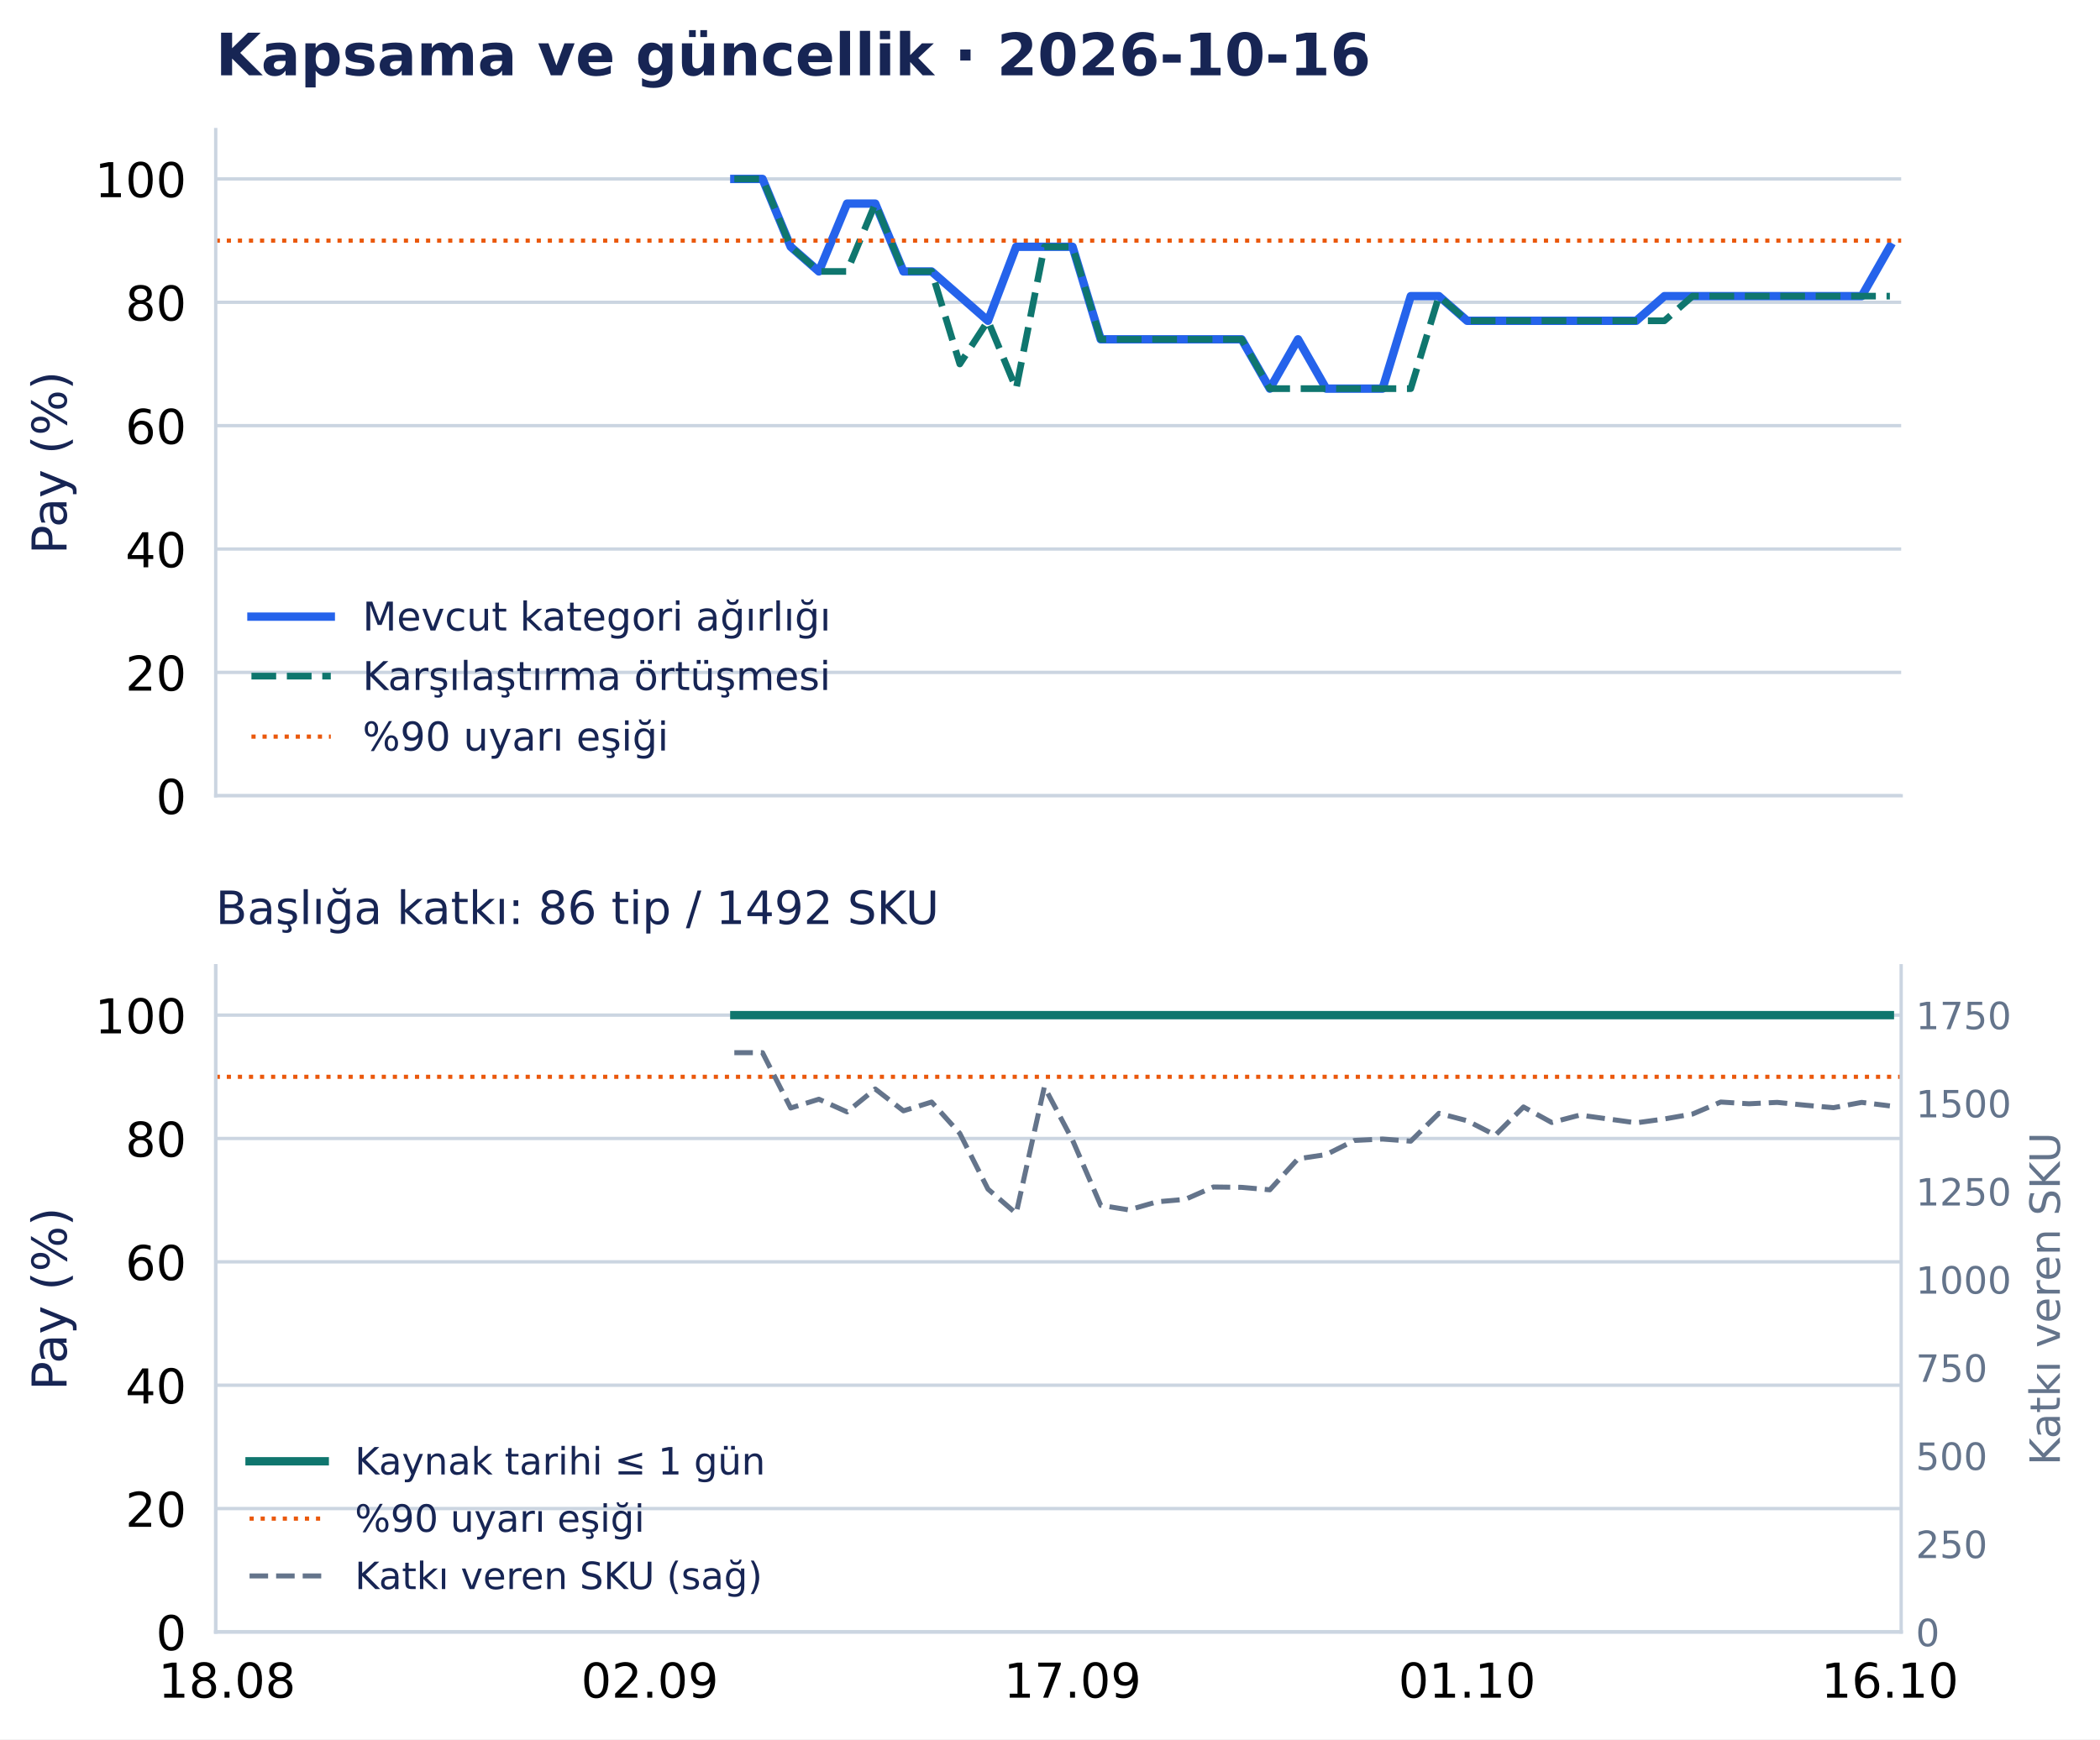
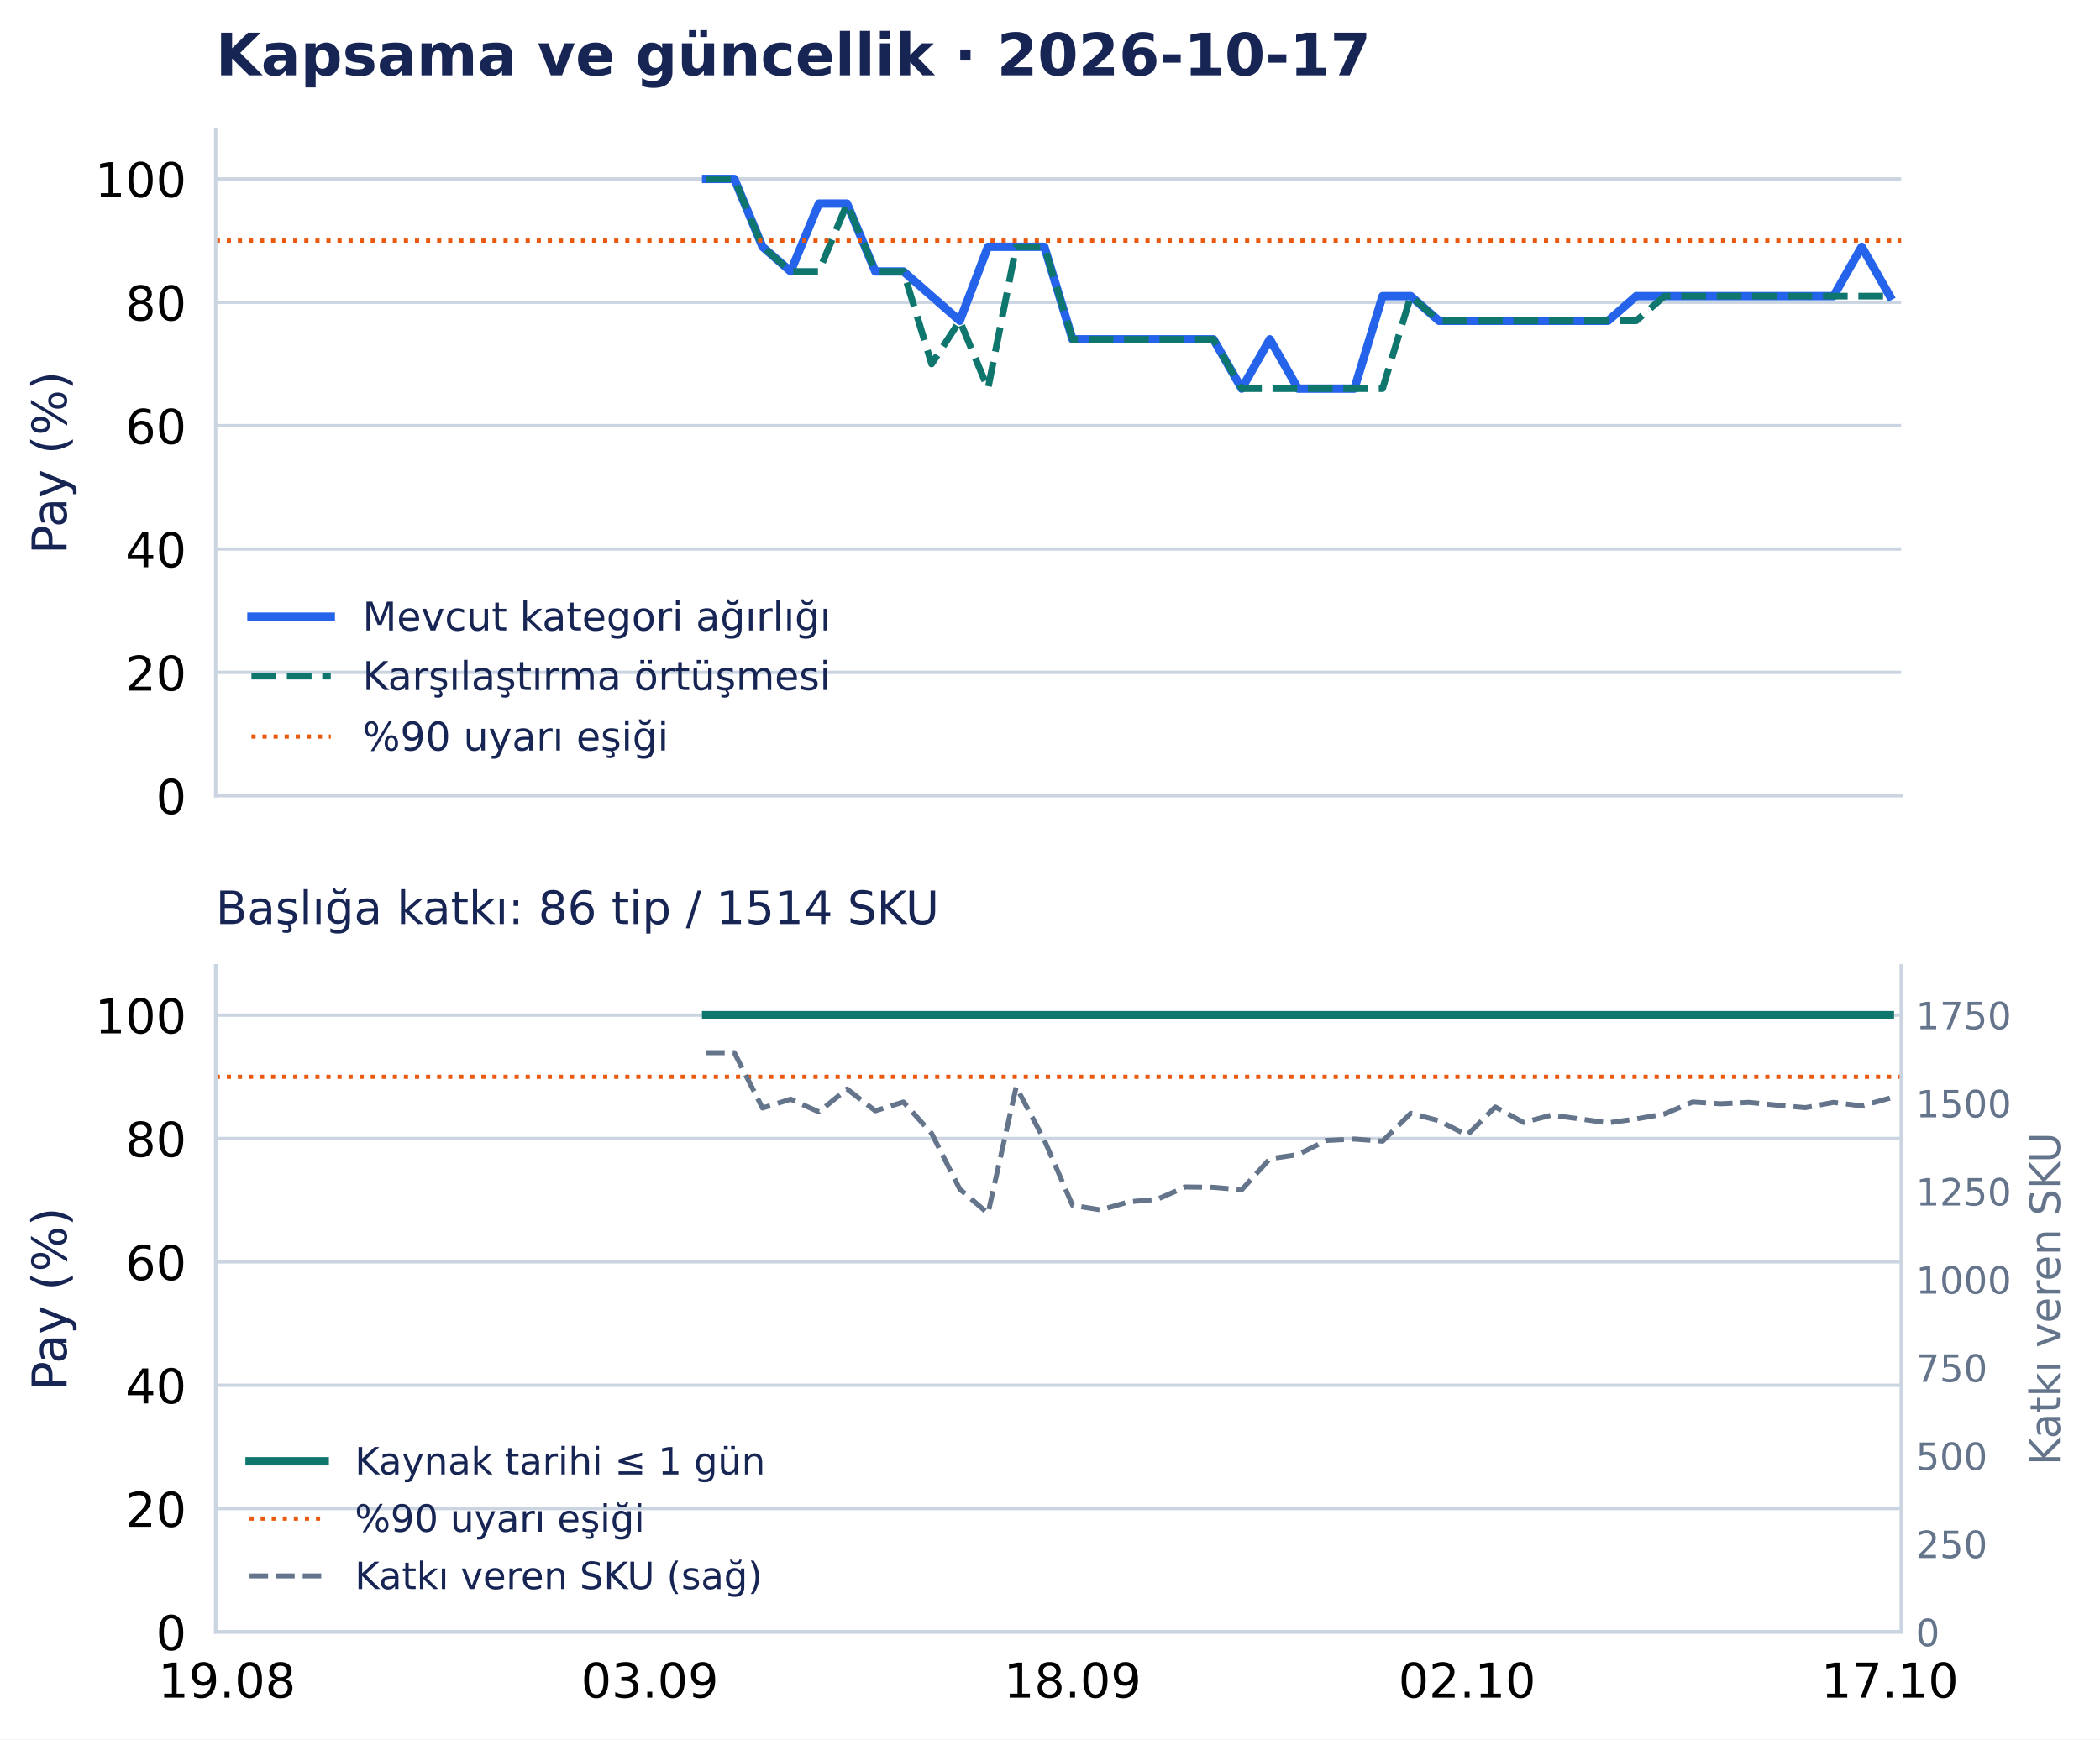
<svg xmlns="http://www.w3.org/2000/svg" width="502.794pt" height="416.535pt" viewBox="0 0 502.794 416.535" version="1.1">
  <defs>
    <style type="text/css">*{stroke-linejoin: round; stroke-linecap: butt}</style>
  </defs>
  <g id="figure_1">
    <g id="patch_1">
      <path d="M 0 416.535 L 502.794 416.535 L 502.794 0 L 0 0 z " style="fill: #ffffff" />
    </g>
    <g id="axes_1">
      <g id="patch_2">
        <path d="M 51.651 190.574 L 455.188 190.574 L 455.188 31.035 L 51.651 31.035 z " style="fill: #ffffff" />
      </g>
      <g id="matplotlib.axis_1">
        <g id="xtick_1">
          <g id="line2d_1" />
        </g>
        <g id="xtick_2">
          <g id="line2d_2" />
        </g>
        <g id="xtick_3">
          <g id="line2d_3" />
        </g>
        <g id="xtick_4">
          <g id="line2d_4" />
        </g>
        <g id="xtick_5">
          <g id="line2d_5" />
        </g>
      </g>
      <g id="matplotlib.axis_2">
        <g id="ytick_1">
          <g id="line2d_6">
            <path d="M 51.651 190.574 L 455.188 190.574 " clip-path="url(#p0e1365a26f)" style="fill: none; stroke: #cbd5e1; stroke-width: 0.8; stroke-linecap: square" />
          </g>
          <g id="line2d_7" />
          <g id="text_1">
            <text style="font-size: 11.5px; font-family: 'DejaVu Sans', 'Bitstream Vera Sans', 'Computer Modern Sans Serif', 'Lucida Grande', 'Verdana', 'Geneva', 'Lucid', 'Arial', 'Helvetica', 'Avant Garde', sans-serif; text-anchor: end" x="44.651" y="194.943" transform="rotate(-0 44.65062 194.9427)">0</text>
          </g>
        </g>
        <g id="ytick_2">
          <g id="line2d_8">
            <path d="M 51.651 161.03 L 455.188 161.03 " clip-path="url(#p0e1365a26f)" style="fill: none; stroke: #cbd5e1; stroke-width: 0.8; stroke-linecap: square" />
          </g>
          <g id="line2d_9" />
          <g id="text_2">
            <text style="font-size: 11.5px; font-family: 'DejaVu Sans', 'Bitstream Vera Sans', 'Computer Modern Sans Serif', 'Lucida Grande', 'Verdana', 'Geneva', 'Lucid', 'Arial', 'Helvetica', 'Avant Garde', sans-serif; text-anchor: end" x="44.651" y="165.398" transform="rotate(-0 44.65062 165.3983)">20</text>
          </g>
        </g>
        <g id="ytick_3">
          <g id="line2d_10">
            <path d="M 51.651 131.485 L 455.188 131.485 " clip-path="url(#p0e1365a26f)" style="fill: none; stroke: #cbd5e1; stroke-width: 0.8; stroke-linecap: square" />
          </g>
          <g id="line2d_11" />
          <g id="text_3">
            <text style="font-size: 11.5px; font-family: 'DejaVu Sans', 'Bitstream Vera Sans', 'Computer Modern Sans Serif', 'Lucida Grande', 'Verdana', 'Geneva', 'Lucid', 'Arial', 'Helvetica', 'Avant Garde', sans-serif; text-anchor: end" x="44.651" y="135.854" transform="rotate(-0 44.65062 135.854)">40</text>
          </g>
        </g>
        <g id="ytick_4">
          <g id="line2d_12">
            <path d="M 51.651 101.941 L 455.188 101.941 " clip-path="url(#p0e1365a26f)" style="fill: none; stroke: #cbd5e1; stroke-width: 0.8; stroke-linecap: square" />
          </g>
          <g id="line2d_13" />
          <g id="text_4">
            <text style="font-size: 11.5px; font-family: 'DejaVu Sans', 'Bitstream Vera Sans', 'Computer Modern Sans Serif', 'Lucida Grande', 'Verdana', 'Geneva', 'Lucid', 'Arial', 'Helvetica', 'Avant Garde', sans-serif; text-anchor: end" x="44.651" y="106.31" transform="rotate(-0 44.65062 106.3097)">60</text>
          </g>
        </g>
        <g id="ytick_5">
          <g id="line2d_14">
            <path d="M 51.651 72.397 L 455.188 72.397 " clip-path="url(#p0e1365a26f)" style="fill: none; stroke: #cbd5e1; stroke-width: 0.8; stroke-linecap: square" />
          </g>
          <g id="line2d_15" />
          <g id="text_5">
            <text style="font-size: 11.5px; font-family: 'DejaVu Sans', 'Bitstream Vera Sans', 'Computer Modern Sans Serif', 'Lucida Grande', 'Verdana', 'Geneva', 'Lucid', 'Arial', 'Helvetica', 'Avant Garde', sans-serif; text-anchor: end" x="44.651" y="76.765" transform="rotate(-0 44.65062 76.76539)">80</text>
          </g>
        </g>
        <g id="ytick_6">
          <g id="line2d_16">
            <path d="M 51.651 42.852 L 455.188 42.852 " clip-path="url(#p0e1365a26f)" style="fill: none; stroke: #cbd5e1; stroke-width: 0.8; stroke-linecap: square" />
          </g>
          <g id="line2d_17" />
          <g id="text_6">
            <text style="font-size: 11.5px; font-family: 'DejaVu Sans', 'Bitstream Vera Sans', 'Computer Modern Sans Serif', 'Lucida Grande', 'Verdana', 'Geneva', 'Lucid', 'Arial', 'Helvetica', 'Avant Garde', sans-serif; text-anchor: end" x="44.651" y="47.221" transform="rotate(-0 44.65062 47.22107)">100</text>
          </g>
        </g>
        <g id="text_7">
          <text style="font-size: 11.5px; font-family: 'DejaVu Sans', 'Bitstream Vera Sans', 'Computer Modern Sans Serif', 'Lucida Grande', 'Verdana', 'Geneva', 'Lucid', 'Arial', 'Helvetica', 'Avant Garde', sans-serif; text-anchor: middle; fill: #172554" x="15.937" y="110.804" transform="rotate(-90 15.93731 110.8044)">Pay (%)</text>
        </g>
      </g>
      <g id="line2d_18">
-         <path d="M 175.816 42.852 L 182.564 42.852 L 189.312 59.102 L 196.06 65.011 L 202.809 48.761 L 209.557 48.761 L 216.305 65.011 L 223.053 65.011 L 229.801 70.92 L 236.549 76.828 L 243.297 59.102 L 250.045 59.102 L 256.794 59.102 L 263.542 81.26 L 270.29 81.26 L 277.038 81.26 L 283.786 81.26 L 290.534 81.26 L 297.282 81.26 L 304.03 93.078 L 310.778 81.26 L 317.527 93.078 L 324.275 93.078 L 331.023 93.078 L 337.771 70.92 L 344.519 70.92 L 351.267 76.828 L 358.015 76.828 L 364.763 76.828 L 371.512 76.828 L 378.26 76.828 L 385.008 76.828 L 391.756 76.828 L 398.504 70.92 L 405.252 70.92 L 412 70.92 L 418.748 70.92 L 425.497 70.92 L 432.245 70.92 L 438.993 70.92 L 445.741 70.92 L 452.489 59.102 " clip-path="url(#p0e1365a26f)" style="fill: none; stroke: #2563eb; stroke-width: 2; stroke-linecap: square" />
+         <path d="M 169.068 42.852 L 175.816 42.852 L 182.564 59.102 L 189.312 65.011 L 196.06 48.761 L 202.809 48.761 L 209.557 65.011 L 216.305 65.011 L 223.053 70.92 L 229.801 76.828 L 236.549 59.102 L 243.297 59.102 L 250.045 59.102 L 256.794 81.26 L 263.542 81.26 L 270.29 81.26 L 277.038 81.26 L 283.786 81.26 L 290.534 81.26 L 297.282 93.078 L 304.03 81.26 L 310.778 93.078 L 317.527 93.078 L 324.275 93.078 L 331.023 70.92 L 337.771 70.92 L 344.519 76.828 L 351.267 76.828 L 358.015 76.828 L 364.763 76.828 L 371.512 76.828 L 378.26 76.828 L 385.008 76.828 L 391.756 70.92 L 398.504 70.92 L 405.252 70.92 L 412 70.92 L 418.748 70.92 L 425.497 70.92 L 432.245 70.92 L 438.993 70.92 L 445.741 59.102 L 452.489 70.92 " clip-path="url(#p0e1365a26f)" style="fill: none; stroke: #2563eb; stroke-width: 2; stroke-linecap: square" />
      </g>
      <g id="line2d_19">
-         <path d="M 175.816 42.852 L 182.564 42.852 L 189.312 59.102 L 196.06 65.011 L 202.809 65.011 L 209.557 48.761 L 216.305 65.011 L 223.053 65.011 L 229.801 87.169 L 236.549 76.828 L 243.297 93.078 L 250.045 59.102 L 256.794 59.102 L 263.542 81.26 L 270.29 81.26 L 277.038 81.26 L 283.786 81.26 L 290.534 81.26 L 297.282 81.26 L 304.03 93.078 L 310.778 93.078 L 317.527 93.078 L 324.275 93.078 L 331.023 93.078 L 337.771 93.078 L 344.519 70.92 L 351.267 76.828 L 358.015 76.828 L 364.763 76.828 L 371.512 76.828 L 378.26 76.828 L 385.008 76.828 L 391.756 76.828 L 398.504 76.828 L 405.252 70.92 L 412 70.92 L 418.748 70.92 L 425.497 70.92 L 432.245 70.92 L 438.993 70.92 L 445.741 70.92 L 452.489 70.92 " clip-path="url(#p0e1365a26f)" style="fill: none; stroke-dasharray: 5.92,2.56; stroke-dashoffset: 0; stroke: #0f766e; stroke-width: 1.6" />
+         <path d="M 169.068 42.852 L 175.816 42.852 L 182.564 59.102 L 189.312 65.011 L 196.06 65.011 L 202.809 48.761 L 209.557 65.011 L 216.305 65.011 L 223.053 87.169 L 229.801 76.828 L 236.549 93.078 L 243.297 59.102 L 250.045 59.102 L 256.794 81.26 L 263.542 81.26 L 270.29 81.26 L 277.038 81.26 L 283.786 81.26 L 290.534 81.26 L 297.282 93.078 L 304.03 93.078 L 310.778 93.078 L 317.527 93.078 L 324.275 93.078 L 331.023 93.078 L 337.771 70.92 L 344.519 76.828 L 351.267 76.828 L 358.015 76.828 L 364.763 76.828 L 371.512 76.828 L 378.26 76.828 L 385.008 76.828 L 391.756 76.828 L 398.504 70.92 L 405.252 70.92 L 412 70.92 L 418.748 70.92 L 425.497 70.92 L 432.245 70.92 L 438.993 70.92 L 445.741 70.92 L 452.489 70.92 " clip-path="url(#p0e1365a26f)" style="fill: none; stroke-dasharray: 5.92,2.56; stroke-dashoffset: 0; stroke: #0f766e; stroke-width: 1.6" />
      </g>
      <g id="line2d_20">
        <path d="M 51.651 57.625 L 455.188 57.625 " clip-path="url(#p0e1365a26f)" style="fill: none; stroke-dasharray: 1,1.65; stroke-dashoffset: 0; stroke: #ea580c" />
      </g>
      <g id="patch_3">
        <path d="M 51.651 190.574 L 51.651 31.035 " style="fill: none; stroke: #cbd5e1; stroke-width: 0.8; stroke-linejoin: miter; stroke-linecap: square" />
      </g>
      <g id="patch_4">
        <path d="M 51.651 190.574 L 455.188 190.574 " style="fill: none; stroke: #cbd5e1; stroke-width: 0.8; stroke-linejoin: miter; stroke-linecap: square" />
      </g>
      <g id="text_8">
-         <text style="font-weight: 700; font-size: 14px; font-family: 'DejaVu Sans', 'Bitstream Vera Sans', 'Computer Modern Sans Serif', 'Lucida Grande', 'Verdana', 'Geneva', 'Lucid', 'Arial', 'Helvetica', 'Avant Garde', sans-serif; text-anchor: start; fill: #172554" x="51.651" y="18.035" transform="rotate(-0 51.65062 18.03469)">Kapsama ve güncellik · 2026-10-16</text>
+         <text style="font-weight: 700; font-size: 14px; font-family: 'DejaVu Sans', 'Bitstream Vera Sans', 'Computer Modern Sans Serif', 'Lucida Grande', 'Verdana', 'Geneva', 'Lucid', 'Arial', 'Helvetica', 'Avant Garde', sans-serif; text-anchor: start; fill: #172554" x="51.651" y="18.035" transform="rotate(-0 51.65062 18.03469)">Kapsama ve güncellik · 2026-10-17</text>
      </g>
      <g id="legend_1">
        <g id="line2d_21">
          <path d="M 60.201 147.675 L 69.701 147.675 L 79.201 147.675 " style="fill: none; stroke: #2563eb; stroke-width: 2; stroke-linecap: square" />
        </g>
        <g id="text_9">
          <text style="font-size: 9.5px; font-family: 'DejaVu Sans', 'Bitstream Vera Sans', 'Computer Modern Sans Serif', 'Lucida Grande', 'Verdana', 'Geneva', 'Lucid', 'Arial', 'Helvetica', 'Avant Garde', sans-serif; text-anchor: start; fill: #172554" x="86.801" y="151" transform="rotate(-0 86.80062 150.9998)">Mevcut kategori ağırlığı</text>
        </g>
        <g id="line2d_22">
          <path d="M 60.201 161.926 L 69.701 161.926 L 79.201 161.926 " style="fill: none; stroke-dasharray: 5.92,2.56; stroke-dashoffset: 0; stroke: #0f766e; stroke-width: 1.6" />
        </g>
        <g id="text_10">
          <text style="font-size: 9.5px; font-family: 'DejaVu Sans', 'Bitstream Vera Sans', 'Computer Modern Sans Serif', 'Lucida Grande', 'Verdana', 'Geneva', 'Lucid', 'Arial', 'Helvetica', 'Avant Garde', sans-serif; text-anchor: start; fill: #172554" x="86.801" y="165.251" transform="rotate(-0 86.80062 165.2506)">Karşılaştırma örtüşmesi</text>
        </g>
        <g id="line2d_23">
          <path d="M 60.201 176.417 L 69.701 176.417 L 79.201 176.417 " style="fill: none; stroke-dasharray: 1,1.65; stroke-dashoffset: 0; stroke: #ea580c" />
        </g>
        <g id="text_11">
          <text style="font-size: 9.5px; font-family: 'DejaVu Sans', 'Bitstream Vera Sans', 'Computer Modern Sans Serif', 'Lucida Grande', 'Verdana', 'Geneva', 'Lucid', 'Arial', 'Helvetica', 'Avant Garde', sans-serif; text-anchor: start; fill: #172554" x="86.801" y="179.742" transform="rotate(-0 86.80062 179.7418)">%90 uyarı eşiği</text>
        </g>
      </g>
    </g>
    <g id="axes_2">
      <g id="patch_5">
        <path d="M 51.651 390.835 L 455.188 390.835 L 455.188 231.295 L 51.651 231.295 z " style="fill: #ffffff" />
      </g>
      <g id="matplotlib.axis_3">
        <g id="xtick_6">
          <g id="line2d_24" />
          <g id="text_12">
-             <text style="font-size: 11.5px; font-family: 'DejaVu Sans', 'Bitstream Vera Sans', 'Computer Modern Sans Serif', 'Lucida Grande', 'Verdana', 'Geneva', 'Lucid', 'Arial', 'Helvetica', 'Avant Garde', sans-serif; text-anchor: middle" x="54.35" y="406.572" transform="rotate(-0 54.34987 406.572)">18.08</text>
+             <text style="font-size: 11.5px; font-family: 'DejaVu Sans', 'Bitstream Vera Sans', 'Computer Modern Sans Serif', 'Lucida Grande', 'Verdana', 'Geneva', 'Lucid', 'Arial', 'Helvetica', 'Avant Garde', sans-serif; text-anchor: middle" x="54.35" y="406.572" transform="rotate(-0 54.34987 406.572)">19.08</text>
          </g>
        </g>
        <g id="xtick_7">
          <g id="line2d_25" />
          <g id="text_13">
-             <text style="font-size: 11.5px; font-family: 'DejaVu Sans', 'Bitstream Vera Sans', 'Computer Modern Sans Serif', 'Lucida Grande', 'Verdana', 'Geneva', 'Lucid', 'Arial', 'Helvetica', 'Avant Garde', sans-serif; text-anchor: middle" x="155.572" y="406.572" transform="rotate(-0 155.5717 406.572)">02.09</text>
+             <text style="font-size: 11.5px; font-family: 'DejaVu Sans', 'Bitstream Vera Sans', 'Computer Modern Sans Serif', 'Lucida Grande', 'Verdana', 'Geneva', 'Lucid', 'Arial', 'Helvetica', 'Avant Garde', sans-serif; text-anchor: middle" x="155.572" y="406.572" transform="rotate(-0 155.5717 406.572)">03.09</text>
          </g>
        </g>
        <g id="xtick_8">
          <g id="line2d_26" />
          <g id="text_14">
-             <text style="font-size: 11.5px; font-family: 'DejaVu Sans', 'Bitstream Vera Sans', 'Computer Modern Sans Serif', 'Lucida Grande', 'Verdana', 'Geneva', 'Lucid', 'Arial', 'Helvetica', 'Avant Garde', sans-serif; text-anchor: middle" x="256.794" y="406.572" transform="rotate(-0 256.7935 406.572)">17.09</text>
+             <text style="font-size: 11.5px; font-family: 'DejaVu Sans', 'Bitstream Vera Sans', 'Computer Modern Sans Serif', 'Lucida Grande', 'Verdana', 'Geneva', 'Lucid', 'Arial', 'Helvetica', 'Avant Garde', sans-serif; text-anchor: middle" x="256.794" y="406.572" transform="rotate(-0 256.7935 406.572)">18.09</text>
          </g>
        </g>
        <g id="xtick_9">
          <g id="line2d_27" />
          <g id="text_15">
-             <text style="font-size: 11.5px; font-family: 'DejaVu Sans', 'Bitstream Vera Sans', 'Computer Modern Sans Serif', 'Lucida Grande', 'Verdana', 'Geneva', 'Lucid', 'Arial', 'Helvetica', 'Avant Garde', sans-serif; text-anchor: middle" x="351.267" y="406.572" transform="rotate(-0 351.2672 406.572)">01.10</text>
+             <text style="font-size: 11.5px; font-family: 'DejaVu Sans', 'Bitstream Vera Sans', 'Computer Modern Sans Serif', 'Lucida Grande', 'Verdana', 'Geneva', 'Lucid', 'Arial', 'Helvetica', 'Avant Garde', sans-serif; text-anchor: middle" x="351.267" y="406.572" transform="rotate(-0 351.2672 406.572)">02.10</text>
          </g>
        </g>
        <g id="xtick_10">
          <g id="line2d_28" />
          <g id="text_16">
-             <text style="font-size: 11.5px; font-family: 'DejaVu Sans', 'Bitstream Vera Sans', 'Computer Modern Sans Serif', 'Lucida Grande', 'Verdana', 'Geneva', 'Lucid', 'Arial', 'Helvetica', 'Avant Garde', sans-serif; text-anchor: middle" x="452.489" y="406.572" transform="rotate(-0 452.489 406.572)">16.10</text>
+             <text style="font-size: 11.5px; font-family: 'DejaVu Sans', 'Bitstream Vera Sans', 'Computer Modern Sans Serif', 'Lucida Grande', 'Verdana', 'Geneva', 'Lucid', 'Arial', 'Helvetica', 'Avant Garde', sans-serif; text-anchor: middle" x="452.489" y="406.572" transform="rotate(-0 452.489 406.572)">17.10</text>
          </g>
        </g>
      </g>
      <g id="matplotlib.axis_4">
        <g id="ytick_7">
          <g id="line2d_29">
            <path d="M 51.651 390.835 L 455.188 390.835 " clip-path="url(#pd502d77126)" style="fill: none; stroke: #cbd5e1; stroke-width: 0.8; stroke-linecap: square" />
          </g>
          <g id="line2d_30" />
          <g id="text_17">
            <text style="font-size: 11.5px; font-family: 'DejaVu Sans', 'Bitstream Vera Sans', 'Computer Modern Sans Serif', 'Lucida Grande', 'Verdana', 'Geneva', 'Lucid', 'Arial', 'Helvetica', 'Avant Garde', sans-serif; text-anchor: end" x="44.651" y="395.203" transform="rotate(-0 44.65062 395.2033)">0</text>
          </g>
        </g>
        <g id="ytick_8">
          <g id="line2d_31">
            <path d="M 51.651 361.29 L 455.188 361.29 " clip-path="url(#pd502d77126)" style="fill: none; stroke: #cbd5e1; stroke-width: 0.8; stroke-linecap: square" />
          </g>
          <g id="line2d_32" />
          <g id="text_18">
            <text style="font-size: 11.5px; font-family: 'DejaVu Sans', 'Bitstream Vera Sans', 'Computer Modern Sans Serif', 'Lucida Grande', 'Verdana', 'Geneva', 'Lucid', 'Arial', 'Helvetica', 'Avant Garde', sans-serif; text-anchor: end" x="44.651" y="365.659" transform="rotate(-0 44.65062 365.659)">20</text>
          </g>
        </g>
        <g id="ytick_9">
          <g id="line2d_33">
            <path d="M 51.651 331.746 L 455.188 331.746 " clip-path="url(#pd502d77126)" style="fill: none; stroke: #cbd5e1; stroke-width: 0.8; stroke-linecap: square" />
          </g>
          <g id="line2d_34" />
          <g id="text_19">
            <text style="font-size: 11.5px; font-family: 'DejaVu Sans', 'Bitstream Vera Sans', 'Computer Modern Sans Serif', 'Lucida Grande', 'Verdana', 'Geneva', 'Lucid', 'Arial', 'Helvetica', 'Avant Garde', sans-serif; text-anchor: end" x="44.651" y="336.115" transform="rotate(-0 44.65062 336.1147)">40</text>
          </g>
        </g>
        <g id="ytick_10">
          <g id="line2d_35">
            <path d="M 51.651 302.202 L 455.188 302.202 " clip-path="url(#pd502d77126)" style="fill: none; stroke: #cbd5e1; stroke-width: 0.8; stroke-linecap: square" />
          </g>
          <g id="line2d_36" />
          <g id="text_20">
            <text style="font-size: 11.5px; font-family: 'DejaVu Sans', 'Bitstream Vera Sans', 'Computer Modern Sans Serif', 'Lucida Grande', 'Verdana', 'Geneva', 'Lucid', 'Arial', 'Helvetica', 'Avant Garde', sans-serif; text-anchor: end" x="44.651" y="306.57" transform="rotate(-0 44.65062 306.5704)">60</text>
          </g>
        </g>
        <g id="ytick_11">
          <g id="line2d_37">
            <path d="M 51.651 272.657 L 455.188 272.657 " clip-path="url(#pd502d77126)" style="fill: none; stroke: #cbd5e1; stroke-width: 0.8; stroke-linecap: square" />
          </g>
          <g id="line2d_38" />
          <g id="text_21">
            <text style="font-size: 11.5px; font-family: 'DejaVu Sans', 'Bitstream Vera Sans', 'Computer Modern Sans Serif', 'Lucida Grande', 'Verdana', 'Geneva', 'Lucid', 'Arial', 'Helvetica', 'Avant Garde', sans-serif; text-anchor: end" x="44.651" y="277.026" transform="rotate(-0 44.65062 277.0261)">80</text>
          </g>
        </g>
        <g id="ytick_12">
          <g id="line2d_39">
            <path d="M 51.651 243.113 L 455.188 243.113 " clip-path="url(#pd502d77126)" style="fill: none; stroke: #cbd5e1; stroke-width: 0.8; stroke-linecap: square" />
          </g>
          <g id="line2d_40" />
          <g id="text_22">
            <text style="font-size: 11.5px; font-family: 'DejaVu Sans', 'Bitstream Vera Sans', 'Computer Modern Sans Serif', 'Lucida Grande', 'Verdana', 'Geneva', 'Lucid', 'Arial', 'Helvetica', 'Avant Garde', sans-serif; text-anchor: end" x="44.651" y="247.482" transform="rotate(-0 44.65062 247.4817)">100</text>
          </g>
        </g>
        <g id="text_23">
          <text style="font-size: 11.5px; font-family: 'DejaVu Sans', 'Bitstream Vera Sans', 'Computer Modern Sans Serif', 'Lucida Grande', 'Verdana', 'Geneva', 'Lucid', 'Arial', 'Helvetica', 'Avant Garde', sans-serif; text-anchor: middle; fill: #172554" x="15.937" y="311.065" transform="rotate(-90 15.93731 311.065)">Pay (%)</text>
        </g>
      </g>
      <g id="line2d_41">
-         <path d="M 175.816 243.113 L 182.564 243.113 L 189.312 243.113 L 196.06 243.113 L 202.809 243.113 L 209.557 243.113 L 216.305 243.113 L 223.053 243.113 L 229.801 243.113 L 236.549 243.113 L 243.297 243.113 L 250.045 243.113 L 256.794 243.113 L 263.542 243.113 L 270.29 243.113 L 277.038 243.113 L 283.786 243.113 L 290.534 243.113 L 297.282 243.113 L 304.03 243.113 L 310.778 243.113 L 317.527 243.113 L 324.275 243.113 L 331.023 243.113 L 337.771 243.113 L 344.519 243.113 L 351.267 243.113 L 358.015 243.113 L 364.763 243.113 L 371.512 243.113 L 378.26 243.113 L 385.008 243.113 L 391.756 243.113 L 398.504 243.113 L 405.252 243.113 L 412 243.113 L 418.748 243.113 L 425.497 243.113 L 432.245 243.113 L 438.993 243.113 L 445.741 243.113 L 452.489 243.113 " clip-path="url(#pd502d77126)" style="fill: none; stroke: #0f766e; stroke-width: 2; stroke-linecap: square" />
+         <path d="M 169.068 243.113 L 175.816 243.113 L 182.564 243.113 L 189.312 243.113 L 196.06 243.113 L 202.809 243.113 L 209.557 243.113 L 216.305 243.113 L 223.053 243.113 L 229.801 243.113 L 236.549 243.113 L 243.297 243.113 L 250.045 243.113 L 256.794 243.113 L 263.542 243.113 L 270.29 243.113 L 277.038 243.113 L 283.786 243.113 L 290.534 243.113 L 297.282 243.113 L 304.03 243.113 L 310.778 243.113 L 317.527 243.113 L 324.275 243.113 L 331.023 243.113 L 337.771 243.113 L 344.519 243.113 L 351.267 243.113 L 358.015 243.113 L 364.763 243.113 L 371.512 243.113 L 378.26 243.113 L 385.008 243.113 L 391.756 243.113 L 398.504 243.113 L 405.252 243.113 L 412 243.113 L 418.748 243.113 L 425.497 243.113 L 432.245 243.113 L 438.993 243.113 L 445.741 243.113 L 452.489 243.113 " clip-path="url(#pd502d77126)" style="fill: none; stroke: #0f766e; stroke-width: 2; stroke-linecap: square" />
      </g>
      <g id="line2d_42">
        <path d="M 51.651 257.885 L 455.188 257.885 " clip-path="url(#pd502d77126)" style="fill: none; stroke-dasharray: 1,1.65; stroke-dashoffset: 0; stroke: #ea580c" />
      </g>
      <g id="patch_6">
        <path d="M 51.651 390.835 L 51.651 231.295 " style="fill: none; stroke: #cbd5e1; stroke-width: 0.8; stroke-linejoin: miter; stroke-linecap: square" />
      </g>
      <g id="patch_7">
        <path d="M 51.651 390.835 L 455.188 390.835 " style="fill: none; stroke: #cbd5e1; stroke-width: 0.8; stroke-linejoin: miter; stroke-linecap: square" />
      </g>
      <g id="text_24">
-         <text style="font-size: 11px; font-family: 'DejaVu Sans', 'Bitstream Vera Sans', 'Computer Modern Sans Serif', 'Lucida Grande', 'Verdana', 'Geneva', 'Lucid', 'Arial', 'Helvetica', 'Avant Garde', sans-serif; text-anchor: start; fill: #172554" x="51.651" y="221.295" transform="rotate(-0 51.65062 221.2954)">Başlığa katkı: 86 tip / 1492 SKU</text>
+         <text style="font-size: 11px; font-family: 'DejaVu Sans', 'Bitstream Vera Sans', 'Computer Modern Sans Serif', 'Lucida Grande', 'Verdana', 'Geneva', 'Lucid', 'Arial', 'Helvetica', 'Avant Garde', sans-serif; text-anchor: start; fill: #172554" x="51.651" y="221.295" transform="rotate(-0 51.65062 221.2954)">Başlığa katkı: 86 tip / 1514 SKU</text>
      </g>
      <g id="legend_2">
        <g id="line2d_43">
          <path d="M 59.751 349.966 L 68.751 349.966 L 77.751 349.966 " style="fill: none; stroke: #0f766e; stroke-width: 2; stroke-linecap: square" />
        </g>
        <g id="text_25">
          <text style="font-size: 9px; font-family: 'DejaVu Sans', 'Bitstream Vera Sans', 'Computer Modern Sans Serif', 'Lucida Grande', 'Verdana', 'Geneva', 'Lucid', 'Arial', 'Helvetica', 'Avant Garde', sans-serif; text-anchor: start; fill: #172554" x="84.951" y="353.116" transform="rotate(-0 84.95063 353.1155)">Kaynak tarihi ≤ 1 gün</text>
        </g>
        <g id="line2d_44">
          <path d="M 59.751 363.694 L 68.751 363.694 L 77.751 363.694 " style="fill: none; stroke-dasharray: 1,1.65; stroke-dashoffset: 0; stroke: #ea580c" />
        </g>
        <g id="text_26">
          <text style="font-size: 9px; font-family: 'DejaVu Sans', 'Bitstream Vera Sans', 'Computer Modern Sans Serif', 'Lucida Grande', 'Verdana', 'Geneva', 'Lucid', 'Arial', 'Helvetica', 'Avant Garde', sans-serif; text-anchor: start; fill: #172554" x="84.951" y="366.844" transform="rotate(-0 84.95063 366.8441)">%90 uyarı eşiği</text>
        </g>
        <g id="line2d_45">
          <path d="M 59.751 377.423 L 68.751 377.423 L 77.751 377.423 " style="fill: none; stroke-dasharray: 4.44,1.92; stroke-dashoffset: 0; stroke: #64748b; stroke-width: 1.2" />
        </g>
        <g id="text_27">
          <text style="font-size: 9px; font-family: 'DejaVu Sans', 'Bitstream Vera Sans', 'Computer Modern Sans Serif', 'Lucida Grande', 'Verdana', 'Geneva', 'Lucid', 'Arial', 'Helvetica', 'Avant Garde', sans-serif; text-anchor: start; fill: #172554" x="84.951" y="380.573" transform="rotate(-0 84.95063 380.5726)">Katkı veren SKU (sağ)</text>
        </g>
      </g>
    </g>
    <g id="axes_3">
      <g id="matplotlib.axis_5">
        <g id="ytick_13">
          <g id="line2d_46" />
          <g id="text_28">
            <text style="font-size: 9px; font-family: 'DejaVu Sans', 'Bitstream Vera Sans', 'Computer Modern Sans Serif', 'Lucida Grande', 'Verdana', 'Geneva', 'Lucid', 'Arial', 'Helvetica', 'Avant Garde', sans-serif; text-anchor: start; fill: #64748b" x="458.688" y="394.254" transform="rotate(-0 458.6883 394.2536)">0</text>
          </g>
        </g>
        <g id="ytick_14">
          <g id="line2d_47" />
          <g id="text_29">
            <text style="font-size: 9px; font-family: 'DejaVu Sans', 'Bitstream Vera Sans', 'Computer Modern Sans Serif', 'Lucida Grande', 'Verdana', 'Geneva', 'Lucid', 'Arial', 'Helvetica', 'Avant Garde', sans-serif; text-anchor: start; fill: #64748b" x="458.688" y="373.144" transform="rotate(-0 458.6883 373.1444)">250</text>
          </g>
        </g>
        <g id="ytick_15">
          <g id="line2d_48" />
          <g id="text_30">
            <text style="font-size: 9px; font-family: 'DejaVu Sans', 'Bitstream Vera Sans', 'Computer Modern Sans Serif', 'Lucida Grande', 'Verdana', 'Geneva', 'Lucid', 'Arial', 'Helvetica', 'Avant Garde', sans-serif; text-anchor: start; fill: #64748b" x="458.688" y="352.035" transform="rotate(-0 458.6883 352.0352)">500</text>
          </g>
        </g>
        <g id="ytick_16">
          <g id="line2d_49" />
          <g id="text_31">
            <text style="font-size: 9px; font-family: 'DejaVu Sans', 'Bitstream Vera Sans', 'Computer Modern Sans Serif', 'Lucida Grande', 'Verdana', 'Geneva', 'Lucid', 'Arial', 'Helvetica', 'Avant Garde', sans-serif; text-anchor: start; fill: #64748b" x="458.688" y="330.926" transform="rotate(-0 458.6883 330.9259)">750</text>
          </g>
        </g>
        <g id="ytick_17">
          <g id="line2d_50" />
          <g id="text_32">
            <text style="font-size: 9px; font-family: 'DejaVu Sans', 'Bitstream Vera Sans', 'Computer Modern Sans Serif', 'Lucida Grande', 'Verdana', 'Geneva', 'Lucid', 'Arial', 'Helvetica', 'Avant Garde', sans-serif; text-anchor: start; fill: #64748b" x="458.688" y="309.817" transform="rotate(-0 458.6883 309.8167)">1000</text>
          </g>
        </g>
        <g id="ytick_18">
          <g id="line2d_51" />
          <g id="text_33">
            <text style="font-size: 9px; font-family: 'DejaVu Sans', 'Bitstream Vera Sans', 'Computer Modern Sans Serif', 'Lucida Grande', 'Verdana', 'Geneva', 'Lucid', 'Arial', 'Helvetica', 'Avant Garde', sans-serif; text-anchor: start; fill: #64748b" x="458.688" y="288.707" transform="rotate(-0 458.6883 288.7075)">1250</text>
          </g>
        </g>
        <g id="ytick_19">
          <g id="line2d_52" />
          <g id="text_34">
            <text style="font-size: 9px; font-family: 'DejaVu Sans', 'Bitstream Vera Sans', 'Computer Modern Sans Serif', 'Lucida Grande', 'Verdana', 'Geneva', 'Lucid', 'Arial', 'Helvetica', 'Avant Garde', sans-serif; text-anchor: start; fill: #64748b" x="458.688" y="267.598" transform="rotate(-0 458.6883 267.5983)">1500</text>
          </g>
        </g>
        <g id="ytick_20">
          <g id="line2d_53" />
          <g id="text_35">
            <text style="font-size: 9px; font-family: 'DejaVu Sans', 'Bitstream Vera Sans', 'Computer Modern Sans Serif', 'Lucida Grande', 'Verdana', 'Geneva', 'Lucid', 'Arial', 'Helvetica', 'Avant Garde', sans-serif; text-anchor: start; fill: #64748b" x="458.688" y="246.489" transform="rotate(-0 458.6883 246.489)">1750</text>
          </g>
        </g>
        <g id="text_36">
          <text style="font-size: 10px; font-family: 'DejaVu Sans', 'Bitstream Vera Sans', 'Computer Modern Sans Serif', 'Lucida Grande', 'Verdana', 'Geneva', 'Lucid', 'Arial', 'Helvetica', 'Avant Garde', sans-serif; text-anchor: middle; fill: #64748b" x="493.192" y="311.065" transform="rotate(-90 493.1917 311.065)">Katkı veren SKU</text>
        </g>
      </g>
      <g id="line2d_54">
-         <path d="M 175.816 252.105 L 182.564 252.105 L 189.312 265.361 L 196.06 263.251 L 202.809 266.29 L 209.557 260.802 L 216.305 266.037 L 223.053 263.926 L 229.801 271.441 L 236.549 284.782 L 243.297 290.608 L 250.045 260.295 L 256.794 273.045 L 263.542 288.666 L 270.29 289.764 L 277.038 287.822 L 283.786 287.231 L 290.534 284.275 L 297.282 284.36 L 304.03 284.951 L 310.778 277.52 L 317.527 276.507 L 324.275 273.13 L 331.023 272.792 L 337.771 273.299 L 344.519 266.628 L 351.267 268.401 L 358.015 271.863 L 364.763 265.108 L 371.512 268.823 L 378.26 267.05 L 385.008 267.979 L 391.756 268.908 L 398.504 267.979 L 405.252 266.797 L 412 263.926 L 418.748 264.348 L 425.497 264.01 L 432.245 264.686 L 438.993 265.277 L 445.741 264.01 L 452.489 264.855 " clip-path="url(#pd502d77126)" style="fill: none; stroke-dasharray: 4.44,1.92; stroke-dashoffset: 0; stroke: #64748b; stroke-width: 1.2" />
+         <path d="M 169.068 252.105 L 175.816 252.105 L 182.564 265.361 L 189.312 263.251 L 196.06 266.29 L 202.809 260.802 L 209.557 266.037 L 216.305 263.926 L 223.053 271.441 L 229.801 284.782 L 236.549 290.608 L 243.297 260.295 L 250.045 273.045 L 256.794 288.666 L 263.542 289.764 L 270.29 287.822 L 277.038 287.231 L 283.786 284.275 L 290.534 284.36 L 297.282 284.951 L 304.03 277.52 L 310.778 276.507 L 317.527 273.13 L 324.275 272.792 L 331.023 273.299 L 337.771 266.628 L 344.519 268.401 L 351.267 271.863 L 358.015 265.108 L 364.763 268.823 L 371.512 267.05 L 378.26 267.979 L 385.008 268.908 L 391.756 267.979 L 398.504 266.797 L 405.252 263.926 L 412 264.348 L 418.748 264.01 L 425.497 264.686 L 432.245 265.277 L 438.993 264.01 L 445.741 264.855 L 452.489 262.997 " clip-path="url(#pd502d77126)" style="fill: none; stroke-dasharray: 4.44,1.92; stroke-dashoffset: 0; stroke: #64748b; stroke-width: 1.2" />
      </g>
      <g id="patch_8">
        <path d="M 51.651 390.835 L 51.651 231.295 " style="fill: none; stroke: #cbd5e1; stroke-width: 0.8; stroke-linejoin: miter; stroke-linecap: square" />
      </g>
      <g id="patch_9">
        <path d="M 455.188 390.835 L 455.188 231.295 " style="fill: none; stroke: #cbd5e1; stroke-width: 0.8; stroke-linejoin: miter; stroke-linecap: square" />
      </g>
      <g id="patch_10">
        <path d="M 51.651 390.835 L 455.188 390.835 " style="fill: none; stroke: #cbd5e1; stroke-width: 0.8; stroke-linejoin: miter; stroke-linecap: square" />
      </g>
    </g>
  </g>
  <defs>
    <clipPath id="p0e1365a26f">
      <rect x="51.651" y="31.035" width="403.538" height="159.539" />
    </clipPath>
    <clipPath id="pd502d77126">
      <rect x="51.651" y="231.295" width="403.538" height="159.539" />
    </clipPath>
  </defs>
</svg>
